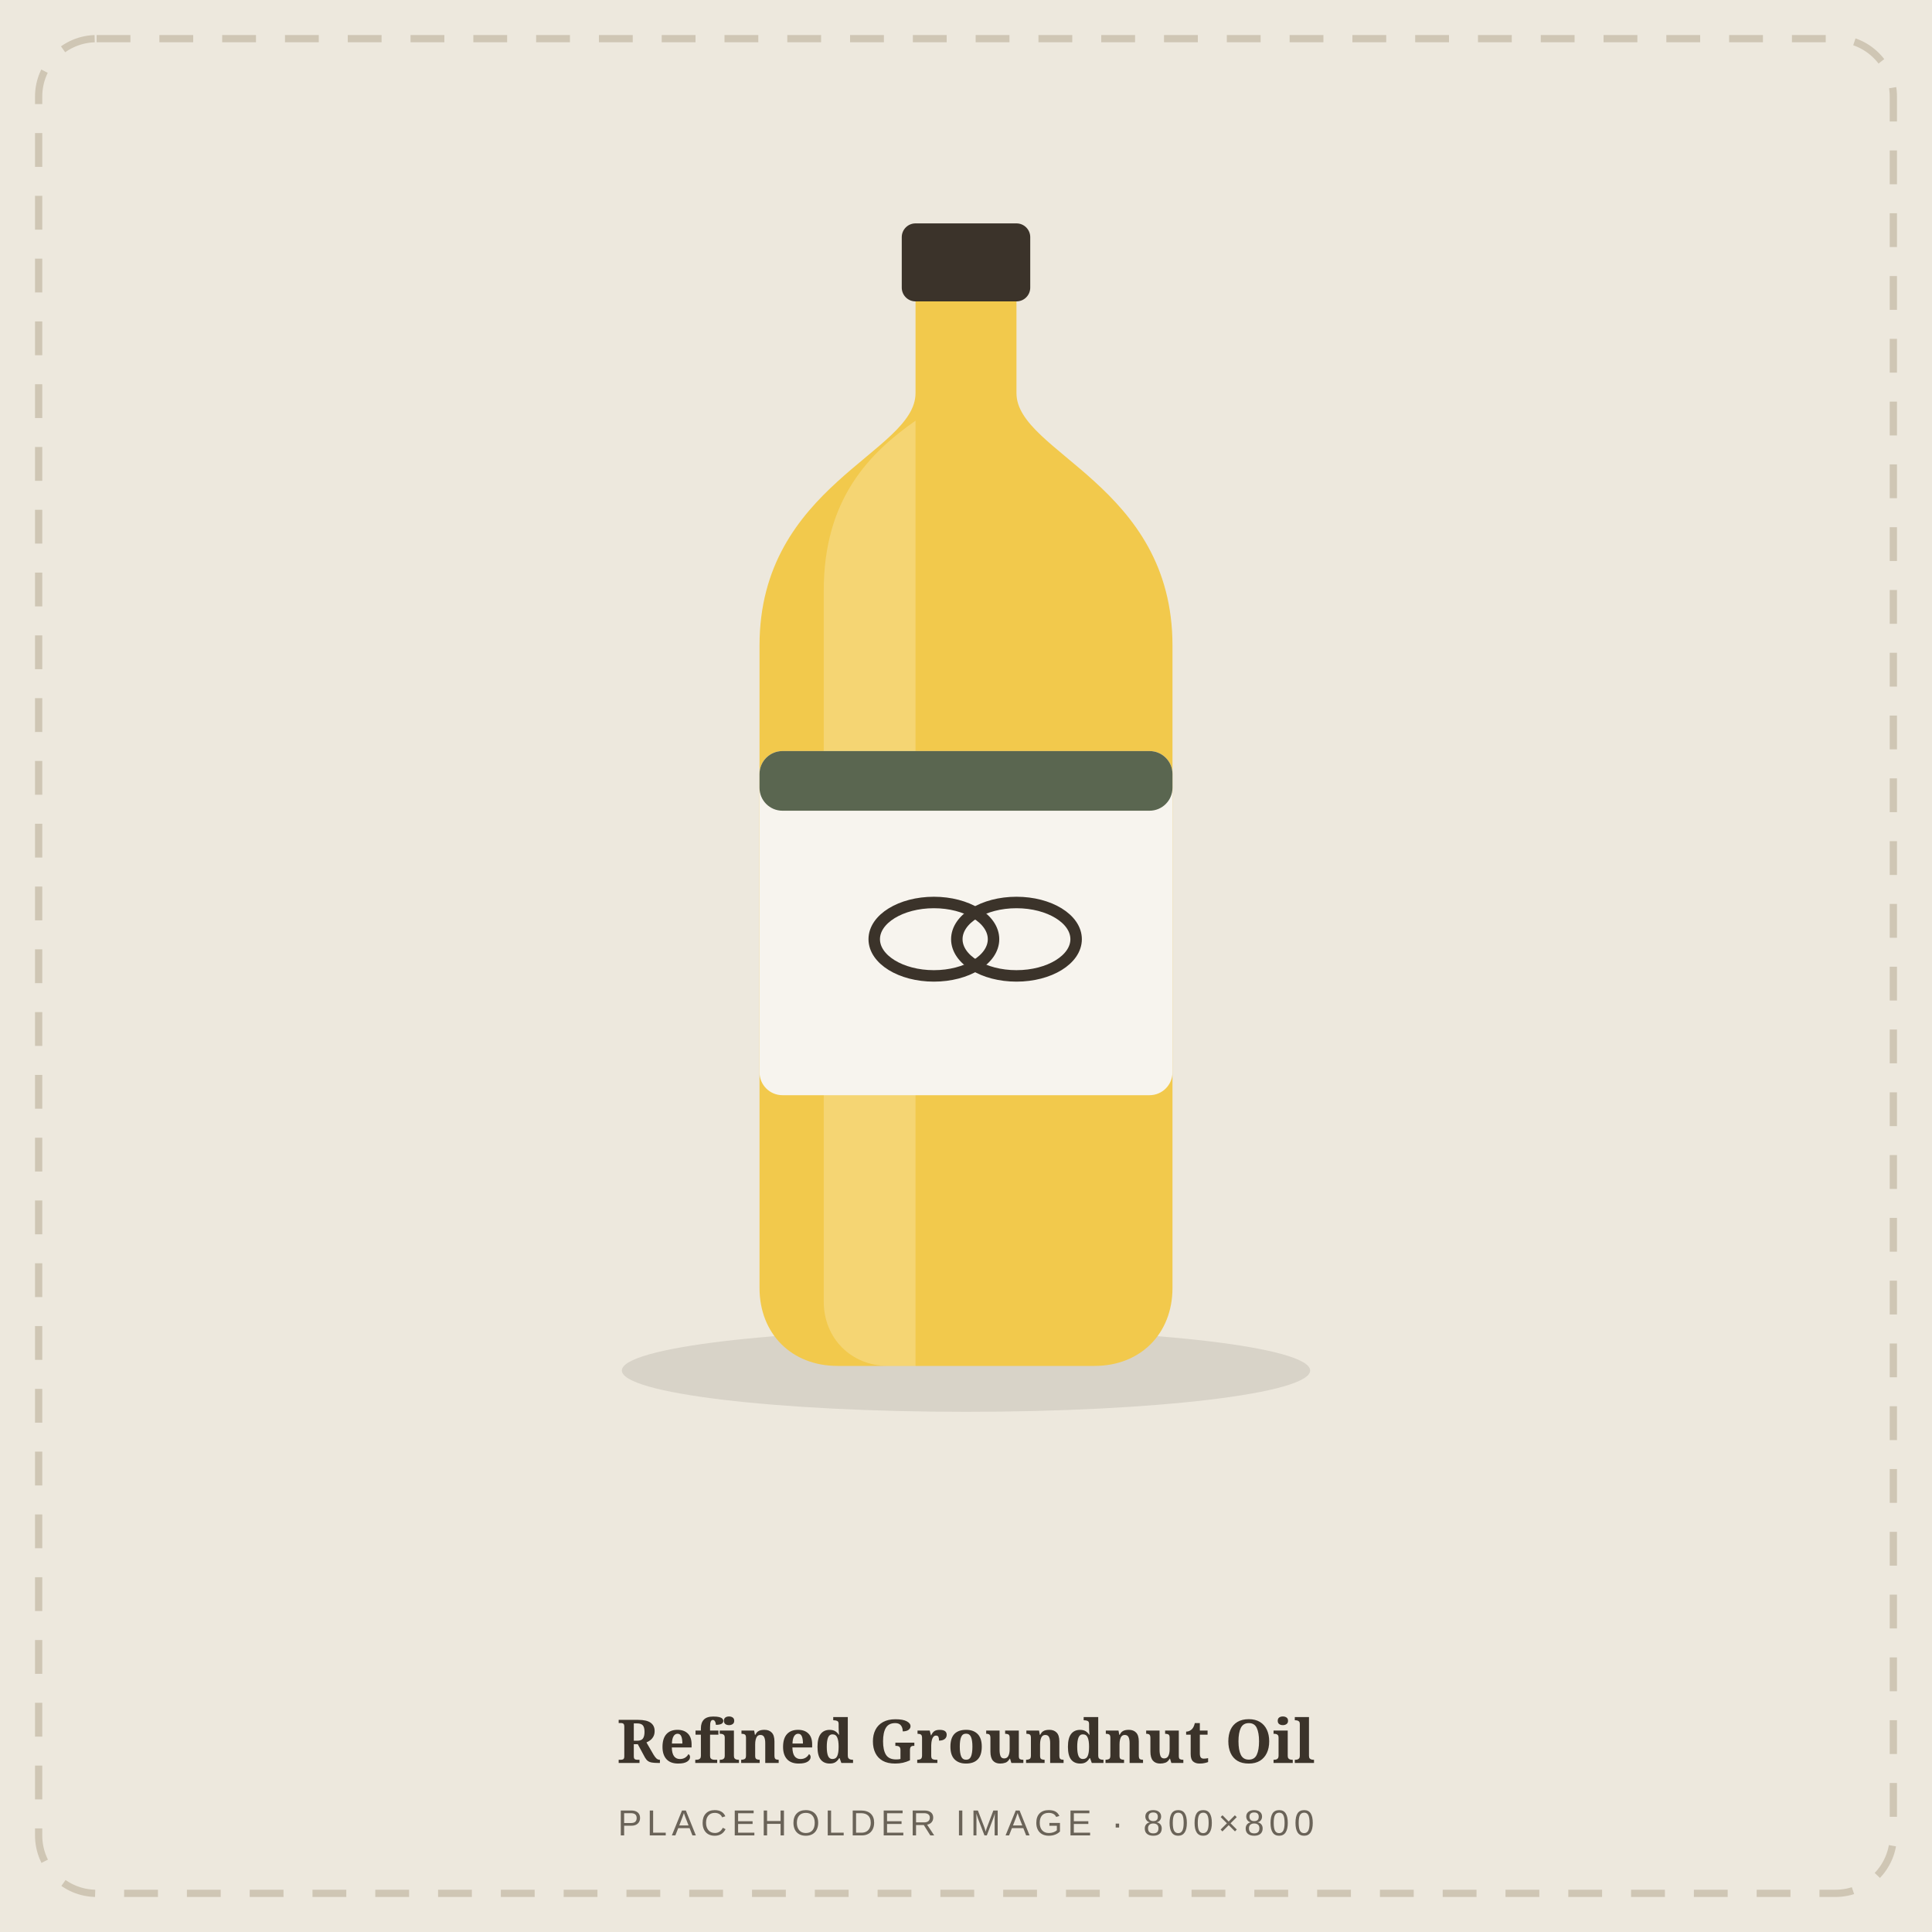
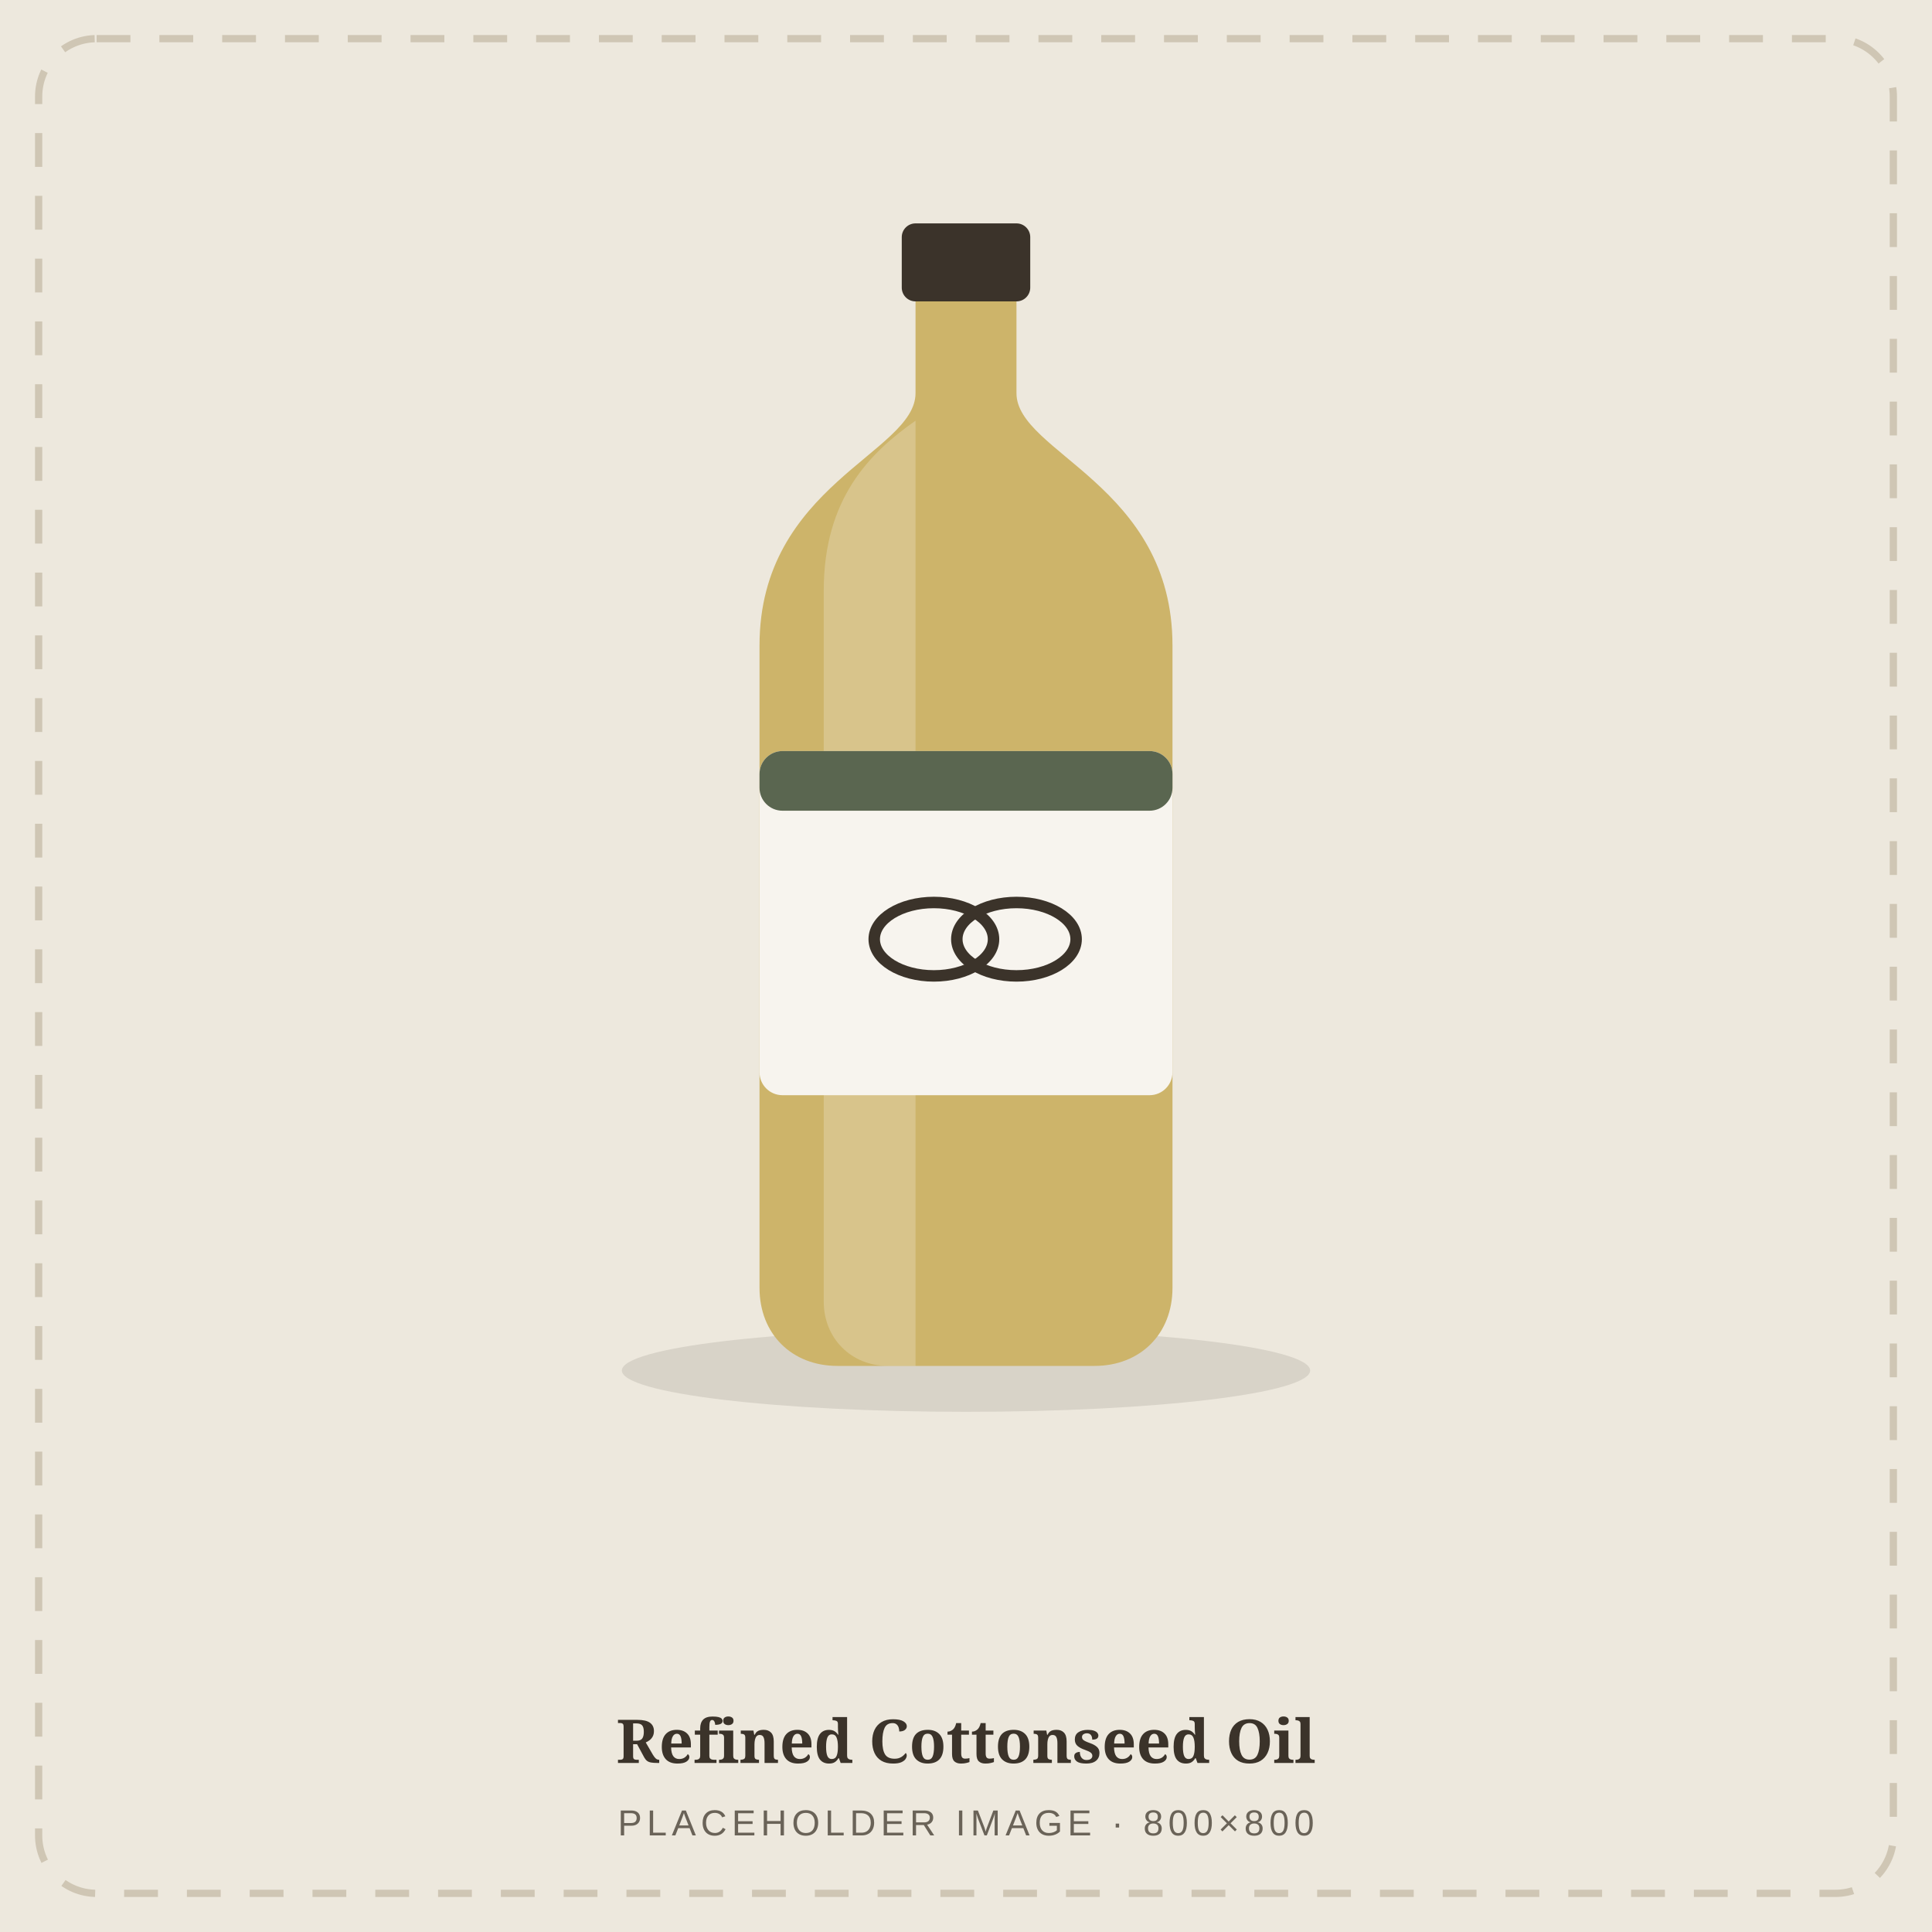
- <svg xmlns="http://www.w3.org/2000/svg" viewBox="0 0 800 800" width="800" height="800" role="img" aria-label="Placeholder: Refined Groundnut Oil">
+ <svg xmlns="http://www.w3.org/2000/svg" viewBox="0 0 800 800" width="800" height="800" role="img" aria-label="Placeholder: Refined Cottonseed Oil">
  <rect width="800" height="800" fill="#EDE8DD" />
  <rect x="16" y="16" width="768" height="768" rx="24" fill="none" stroke="#CFC6B4" stroke-width="3" stroke-dasharray="14 12" />
  <g transform="translate(400 330) scale(0.95)">
    <ellipse cx="0" cy="250" rx="150" ry="18" fill="#3B332A" opacity=".12" />
    <rect x="-28" y="-250" width="56" height="34" rx="6" fill="#3B332A" />
-     <path d="M-22 -216 h44 v40 c0 26 68 40 68 110 v280 c0 20 -14 34 -34 34 h-112 c-20 0 -34 -14 -34 -34 v-280 c0 -70 68 -84 68 -110 z" fill="#F2C94C" />
+     <path d="M-22 -216 h44 v40 c0 26 68 40 68 110 v280 c0 20 -14 34 -34 34 h-112 c-20 0 -34 -14 -34 -34 v-280 c0 -70 68 -84 68 -110 z" fill="#CDB46A" />
    <path d="M-62 -90 c0 -40 20 -60 40 -74 v412 h-12 c-16 0 -28 -12 -28 -28 z" fill="#fff" opacity=".22" />
    <rect x="-90" y="-20" width="180" height="150" rx="10" fill="#F7F4EE" />
    <rect x="-90" y="-20" width="180" height="26" rx="10" fill="#5A6650" />
    <ellipse cx="-14" cy="62" rx="26" ry="16" fill="none" stroke="#3B332A" stroke-width="5" />
    <ellipse cx="22" cy="62" rx="26" ry="16" fill="none" stroke="#3B332A" stroke-width="5" />
  </g>
-   <text x="400.0" y="730" text-anchor="middle" font-family="Georgia, serif" font-size="25" fill="#3B332A" font-weight="600">Refined Groundnut Oil</text>
+   <text x="400.0" y="730" text-anchor="middle" font-family="Georgia, serif" font-size="25" fill="#3B332A" font-weight="600">Refined Cottonseed Oil</text>
  <text x="400.0" y="760" text-anchor="middle" font-family="Arial, sans-serif" font-size="15" fill="#6A6358" letter-spacing="2">PLACEHOLDER IMAGE · 800×800</text>
</svg>
